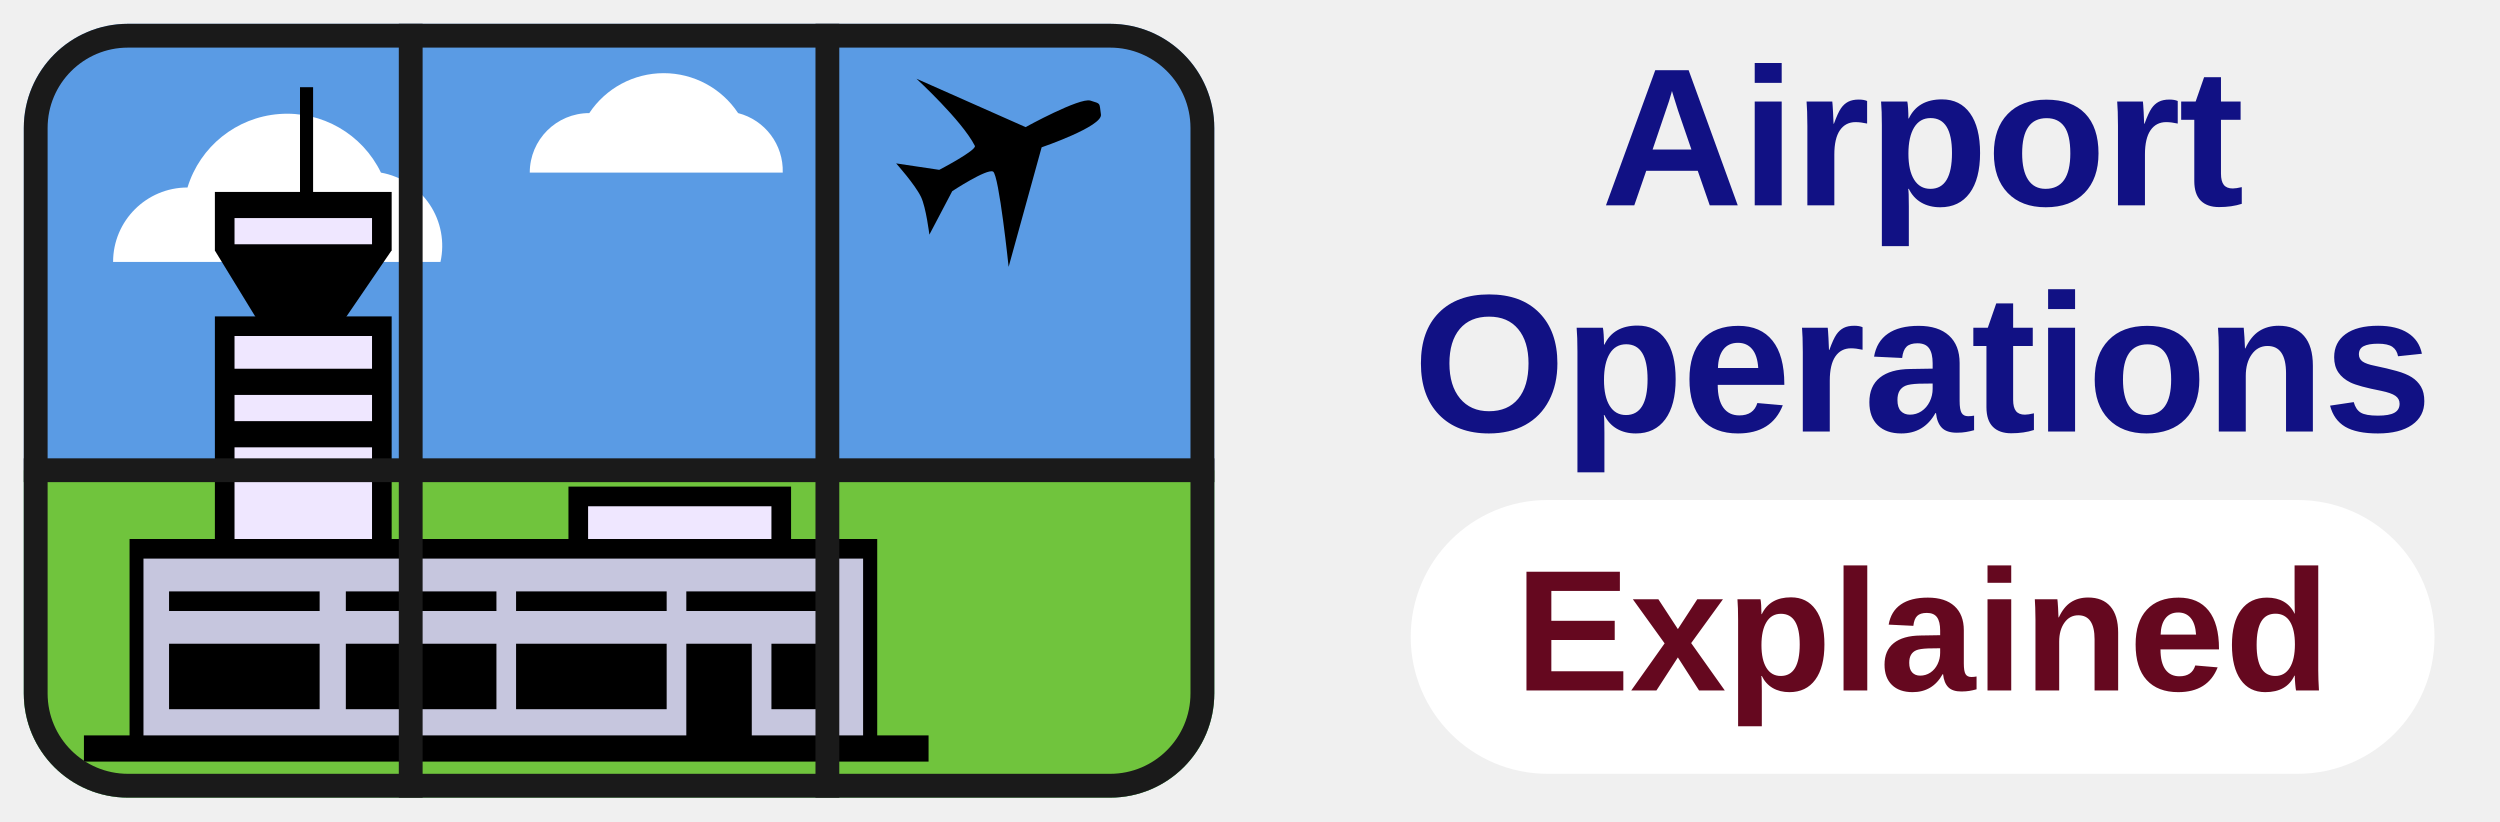
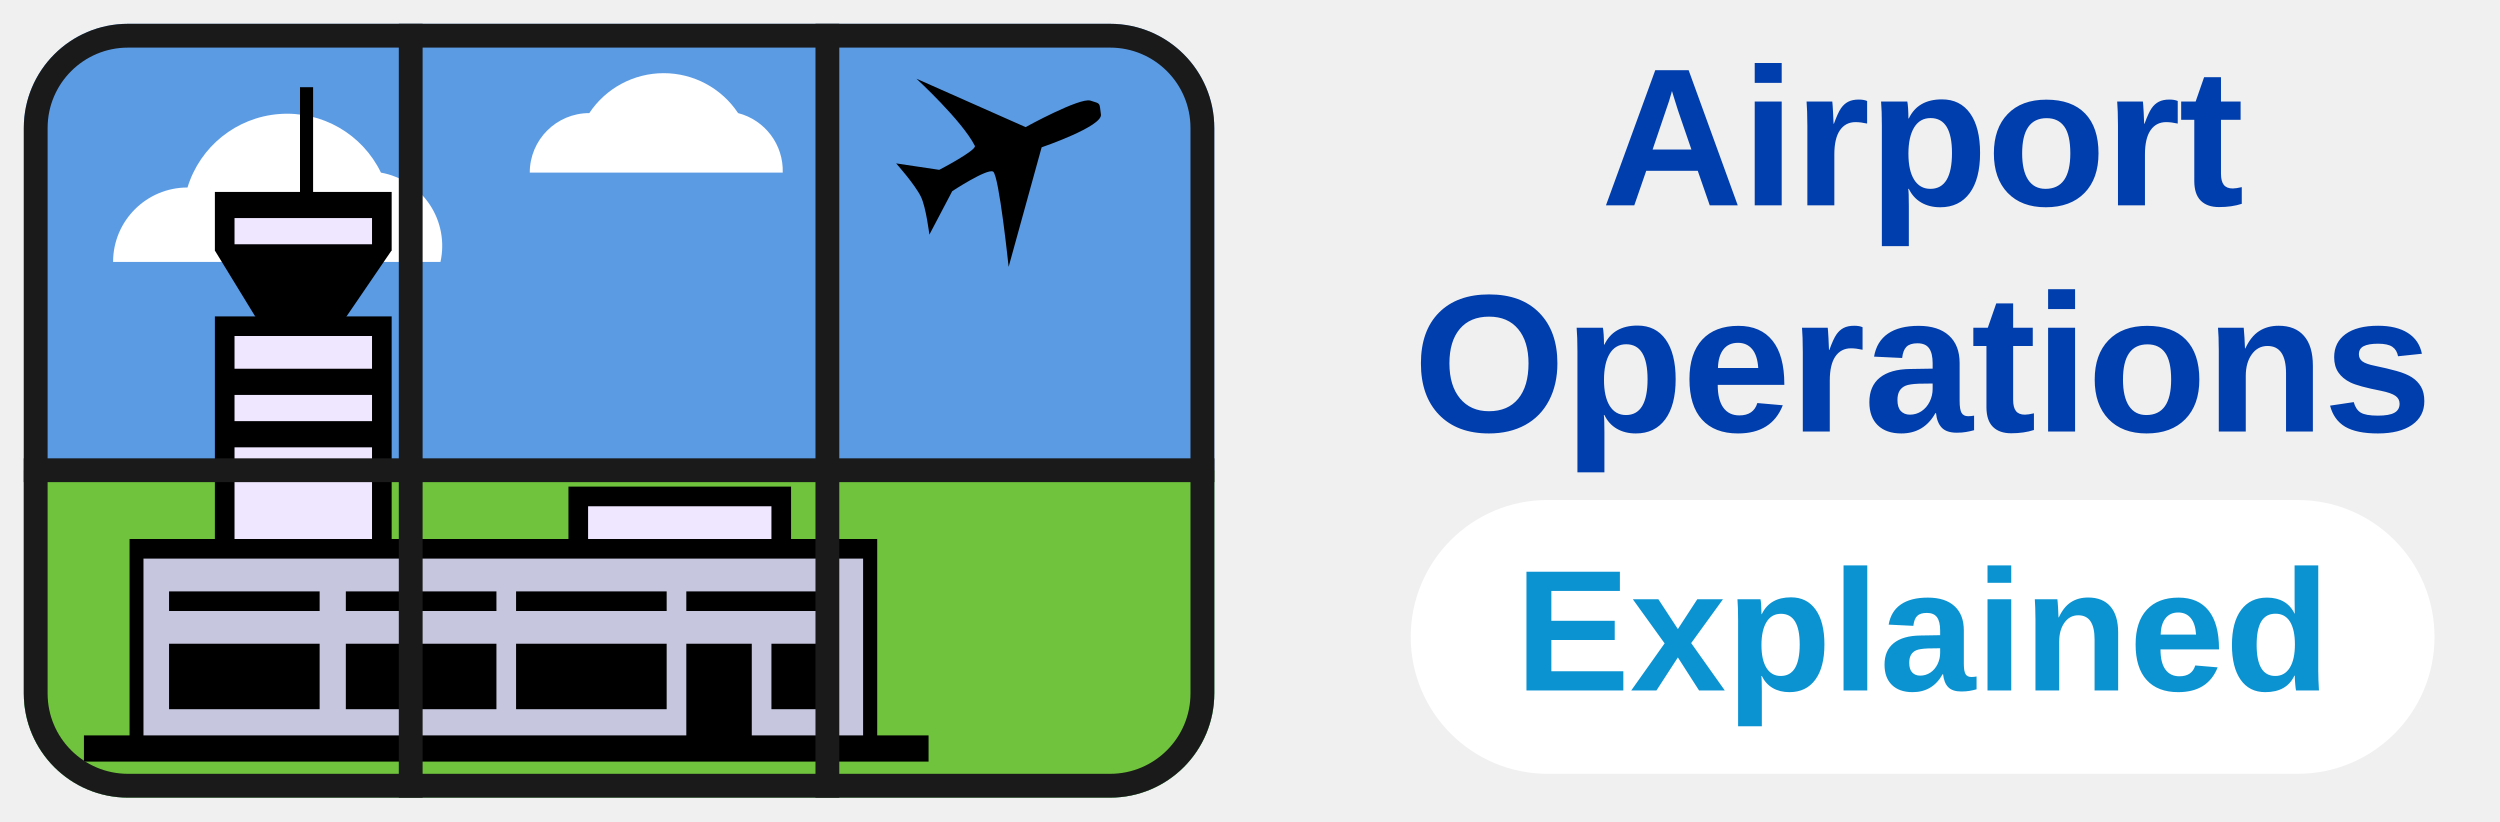
<svg xmlns="http://www.w3.org/2000/svg" viewBox="0 0 840 276" width="840" height="276" role="img" aria-labelledby="title desc">
  <style>
    .aoe-wordmark {
      font-family: "Quicksand", Arial, sans-serif;
      text-anchor: middle;
    }
    .aoe-main {
-       fill: #111184;
+       fill: #003dad;
      font-size: 66px;
      font-weight: 600;
      letter-spacing: -0.65px;
    }
    .aoe-sub {
-       fill: #65081F;
+       fill: #0a92d1;
      font-size: 58px;
      font-weight: 700;
    }
  </style>
  <g transform="translate(-42 -42)">
    <defs>
      <clipPath id="window-clip">
        <rect x="50" y="50" width="400" height="260" rx="35" />
      </clipPath>
    </defs>
    <g clip-path="url(#window-clip)">
      <rect x="0" y="0" width="500" height="500" fill="#5A9BE4" />
      <rect x="0" y="200" width="500" height="300" fill="#70C43D" />
      <g transform="translate(-10, -10)">
        <path d="M 90 140 a 25 25 0 0 1 25 -25 a 35 35 0 0 1 65 -5 a 25 25 0 0 1 20 30 z" fill="#ffffff" />
      </g>
      <g transform="translate(-40, -10)">
        <path d="M 260 110 a 20 20 0 0 1 20 -20 a 30 30 0 0 1 50 0 a 20 20 0 0 1 15 20 z" fill="#ffffff" />
      </g>
      <g transform="translate(68, 68) scale(2.2)">
        <g transform="translate(1,-945.875)">
          <path id="rect3381" d="M 33,947.375 L 33,963.375 L 20,963.375 L 20,972.312 L 20,972.375 L 20.031,972.375 L 26.344,982.688 L 39.875,982.719 L 46.938,972.375 L 47,972.375 L 47,963.375 L 35,963.375 L 35,947.375 L 33,947.375 z" style="fill:#000000;fill-opacity:1;fill-rule:evenodd;stroke:none;stroke-width:1.25;stroke-linejoin:round;stroke-miterlimit:4;stroke-dashoffset:0;stroke-opacity:1" />
          <path id="rect3383" d="M 8,1018.362 L 120,1018.362 L 120,1048.362 L 8,1048.362 L 8,1018.362 z" style="fill:#c6c6de;fill-opacity:1;fill-rule:evenodd;stroke:none;stroke-width:1.25;stroke-linejoin:round;stroke-miterlimit:4;stroke-dashoffset:0;stroke-opacity:1" />
          <path id="rect3385" d="M 76,1010.362 L 106,1010.362 L 106,1017.362 L 76,1017.362 L 76,1010.362 z" style="fill:#efe7ff;fill-opacity:1;fill-rule:evenodd;stroke:none;stroke-width:1.25;stroke-linejoin:round;stroke-miterlimit:4;stroke-dashoffset:0;stroke-opacity:1" />
          <path id="rect3400" d="M 21,984.362 L 46,984.362 L 46,1017.362 L 21,1017.362 L 21,984.362 z" style="fill:#efe7ff;fill-opacity:1;fill-rule:evenodd;stroke:none;stroke-width:1.25;stroke-linejoin:round;stroke-miterlimit:4;stroke-dashoffset:0;stroke-opacity:1" />
          <path id="rect2500" d="M 20,982.375 L 20,985.375 L 20,990.375 L 20,994.375 L 20,998.375 L 20,1002.375 L 20,1016.375 L 9.094,1016.375 L 6.969,1016.375 L 6.969,1046.375 L 0,1046.375 L 0,1050.375 L 129,1050.375 L 129,1046.375 L 121.156,1046.375 L 121.156,1016.375 L 121,1016.375 L 108,1016.375 L 108,1008.375 L 77,1008.375 L 74,1008.375 L 74,1011.375 L 74,1016.375 L 47,1016.375 L 47,982.375 L 20,982.375 z M 23,985.375 L 44,985.375 L 44,990.375 L 23,990.375 L 23,985.375 z M 23,994.375 L 44,994.375 L 44,998.375 L 23,998.375 L 23,994.375 z M 23,1002.375 L 44,1002.375 L 44,1016.375 L 23,1016.375 L 23,1002.375 z M 77,1011.375 L 105,1011.375 L 105,1016.375 L 77,1016.375 L 77,1011.375 z M 9.094,1019.375 L 74,1019.375 L 77,1019.375 L 119,1019.375 L 119,1046.375 L 102,1046.375 L 102,1032.375 L 92,1032.375 L 92,1046.375 L 9.094,1046.375 L 9.094,1019.375 z M 13,1024.375 L 13,1027.375 L 36,1027.375 L 36,1024.375 L 13,1024.375 z M 40,1024.375 L 40,1027.375 L 63,1027.375 L 63,1024.375 L 40,1024.375 z M 66,1024.375 L 66,1027.375 L 89,1027.375 L 89,1024.375 L 66,1024.375 z M 92,1024.375 L 92,1027.375 L 115,1027.375 L 115,1024.375 L 92,1024.375 z M 13,1032.375 L 13,1042.375 L 36,1042.375 L 36,1032.375 L 13,1032.375 z M 40,1032.375 L 40,1042.375 L 63,1042.375 L 63,1032.375 L 40,1032.375 z M 66,1032.375 L 66,1042.375 L 89,1042.375 L 89,1032.375 L 66,1032.375 z M 105,1032.375 L 105,1042.375 L 115,1042.375 L 115,1032.375 L 105,1032.375 z" style="fill:#000000;fill-opacity:1;fill-rule:evenodd;stroke:none;stroke-width:1.25;stroke-linejoin:round;stroke-miterlimit:4;stroke-dashoffset:0;stroke-opacity:1" />
          <path id="rect3402" d="M 23,967.362 L 44,967.362 L 44,971.362 L 23,971.362 L 23,967.362 z" style="fill:#efe7ff;fill-opacity:1;fill-rule:evenodd;stroke:none;stroke-width:1.25;stroke-linejoin:round;stroke-miterlimit:4;stroke-dashoffset:0;stroke-opacity:1" />
          <g transform="translate(50, -15)">
            <path d="M 91.227,989.817 C 91.227,989.817 89.754,975.725 88.847,975.26 C 87.895,974.773 82.614,978.252 82.614,978.252 L 79.123,984.894 C 79.123,984.894 78.615,980.739 77.847,979.137 C 76.937,977.236 74.046,974.011 74.046,974.011 L 80.631,974.997 C 80.631,974.997 86.404,971.988 86.069,971.33 C 84.103,967.461 77.149,961.08 77.149,961.08 L 93.817,968.47 C 93.817,968.47 102.096,963.913 103.72,964.423 C 105.377,964.942 105.051,964.702 105.325,966.542 C 105.598,968.367 96.269,971.555 96.269,971.555 L 91.227,989.817 z" id="path3451" style="fill:#000000;fill-opacity:1;" />
          </g>
        </g>
      </g>
      <line x1="180" y1="50" x2="180" y2="310" stroke="#1A1A1A" stroke-width="8" />
      <line x1="320" y1="50" x2="320" y2="310" stroke="#1A1A1A" stroke-width="8" />
      <line x1="50" y1="200" x2="450" y2="200" stroke="#1A1A1A" stroke-width="8" />
      <rect x="50" y="50" width="400" height="260" rx="35" fill="none" stroke="#1A1A1A" stroke-width="16" />
    </g>
  </g>
  <g class="aoe-wordmark">
    <text class="aoe-main" x="646" y="69">Airport</text>
    <text class="aoe-main" x="646" y="145">Operations</text>
-     <rect x="474" y="168" width="344" height="92" rx="46" fill="#ffffff" />
+     <rect x="474" y="168" width="344" height="92" rx="46" fill="#FFFFFF" />
    <text class="aoe-sub" x="646" y="232">Explained</text>
  </g>
</svg>
